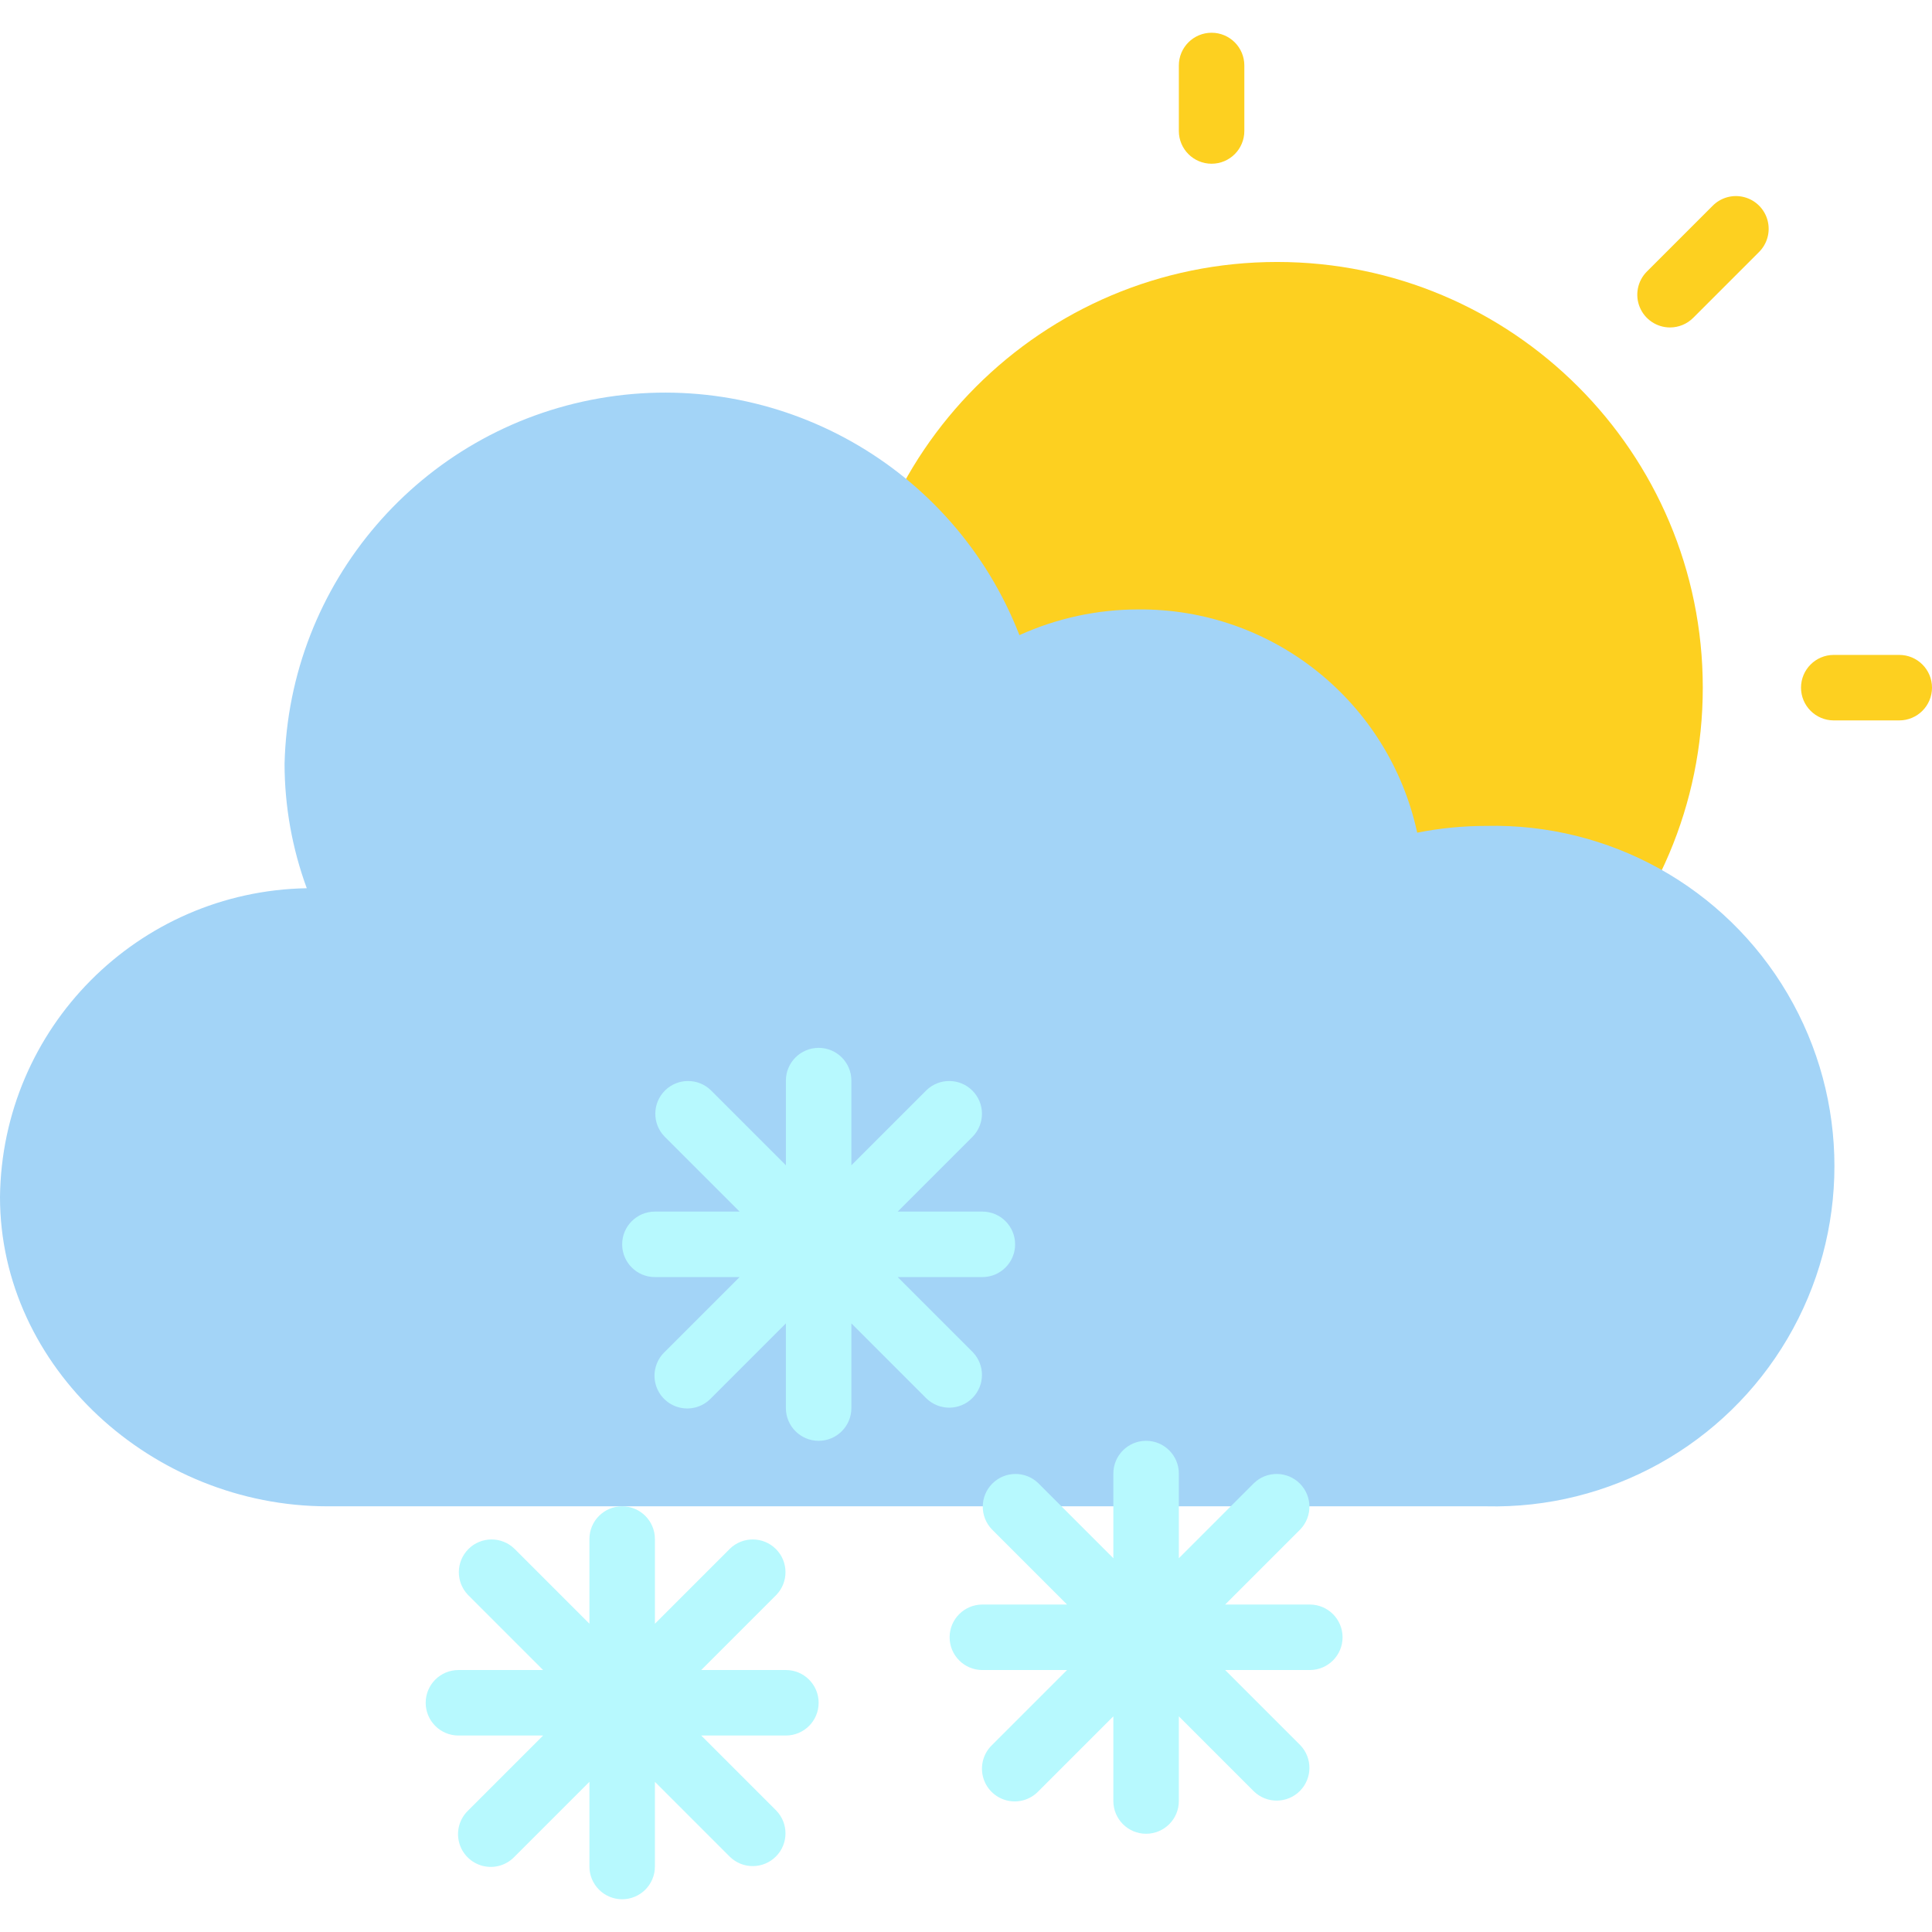
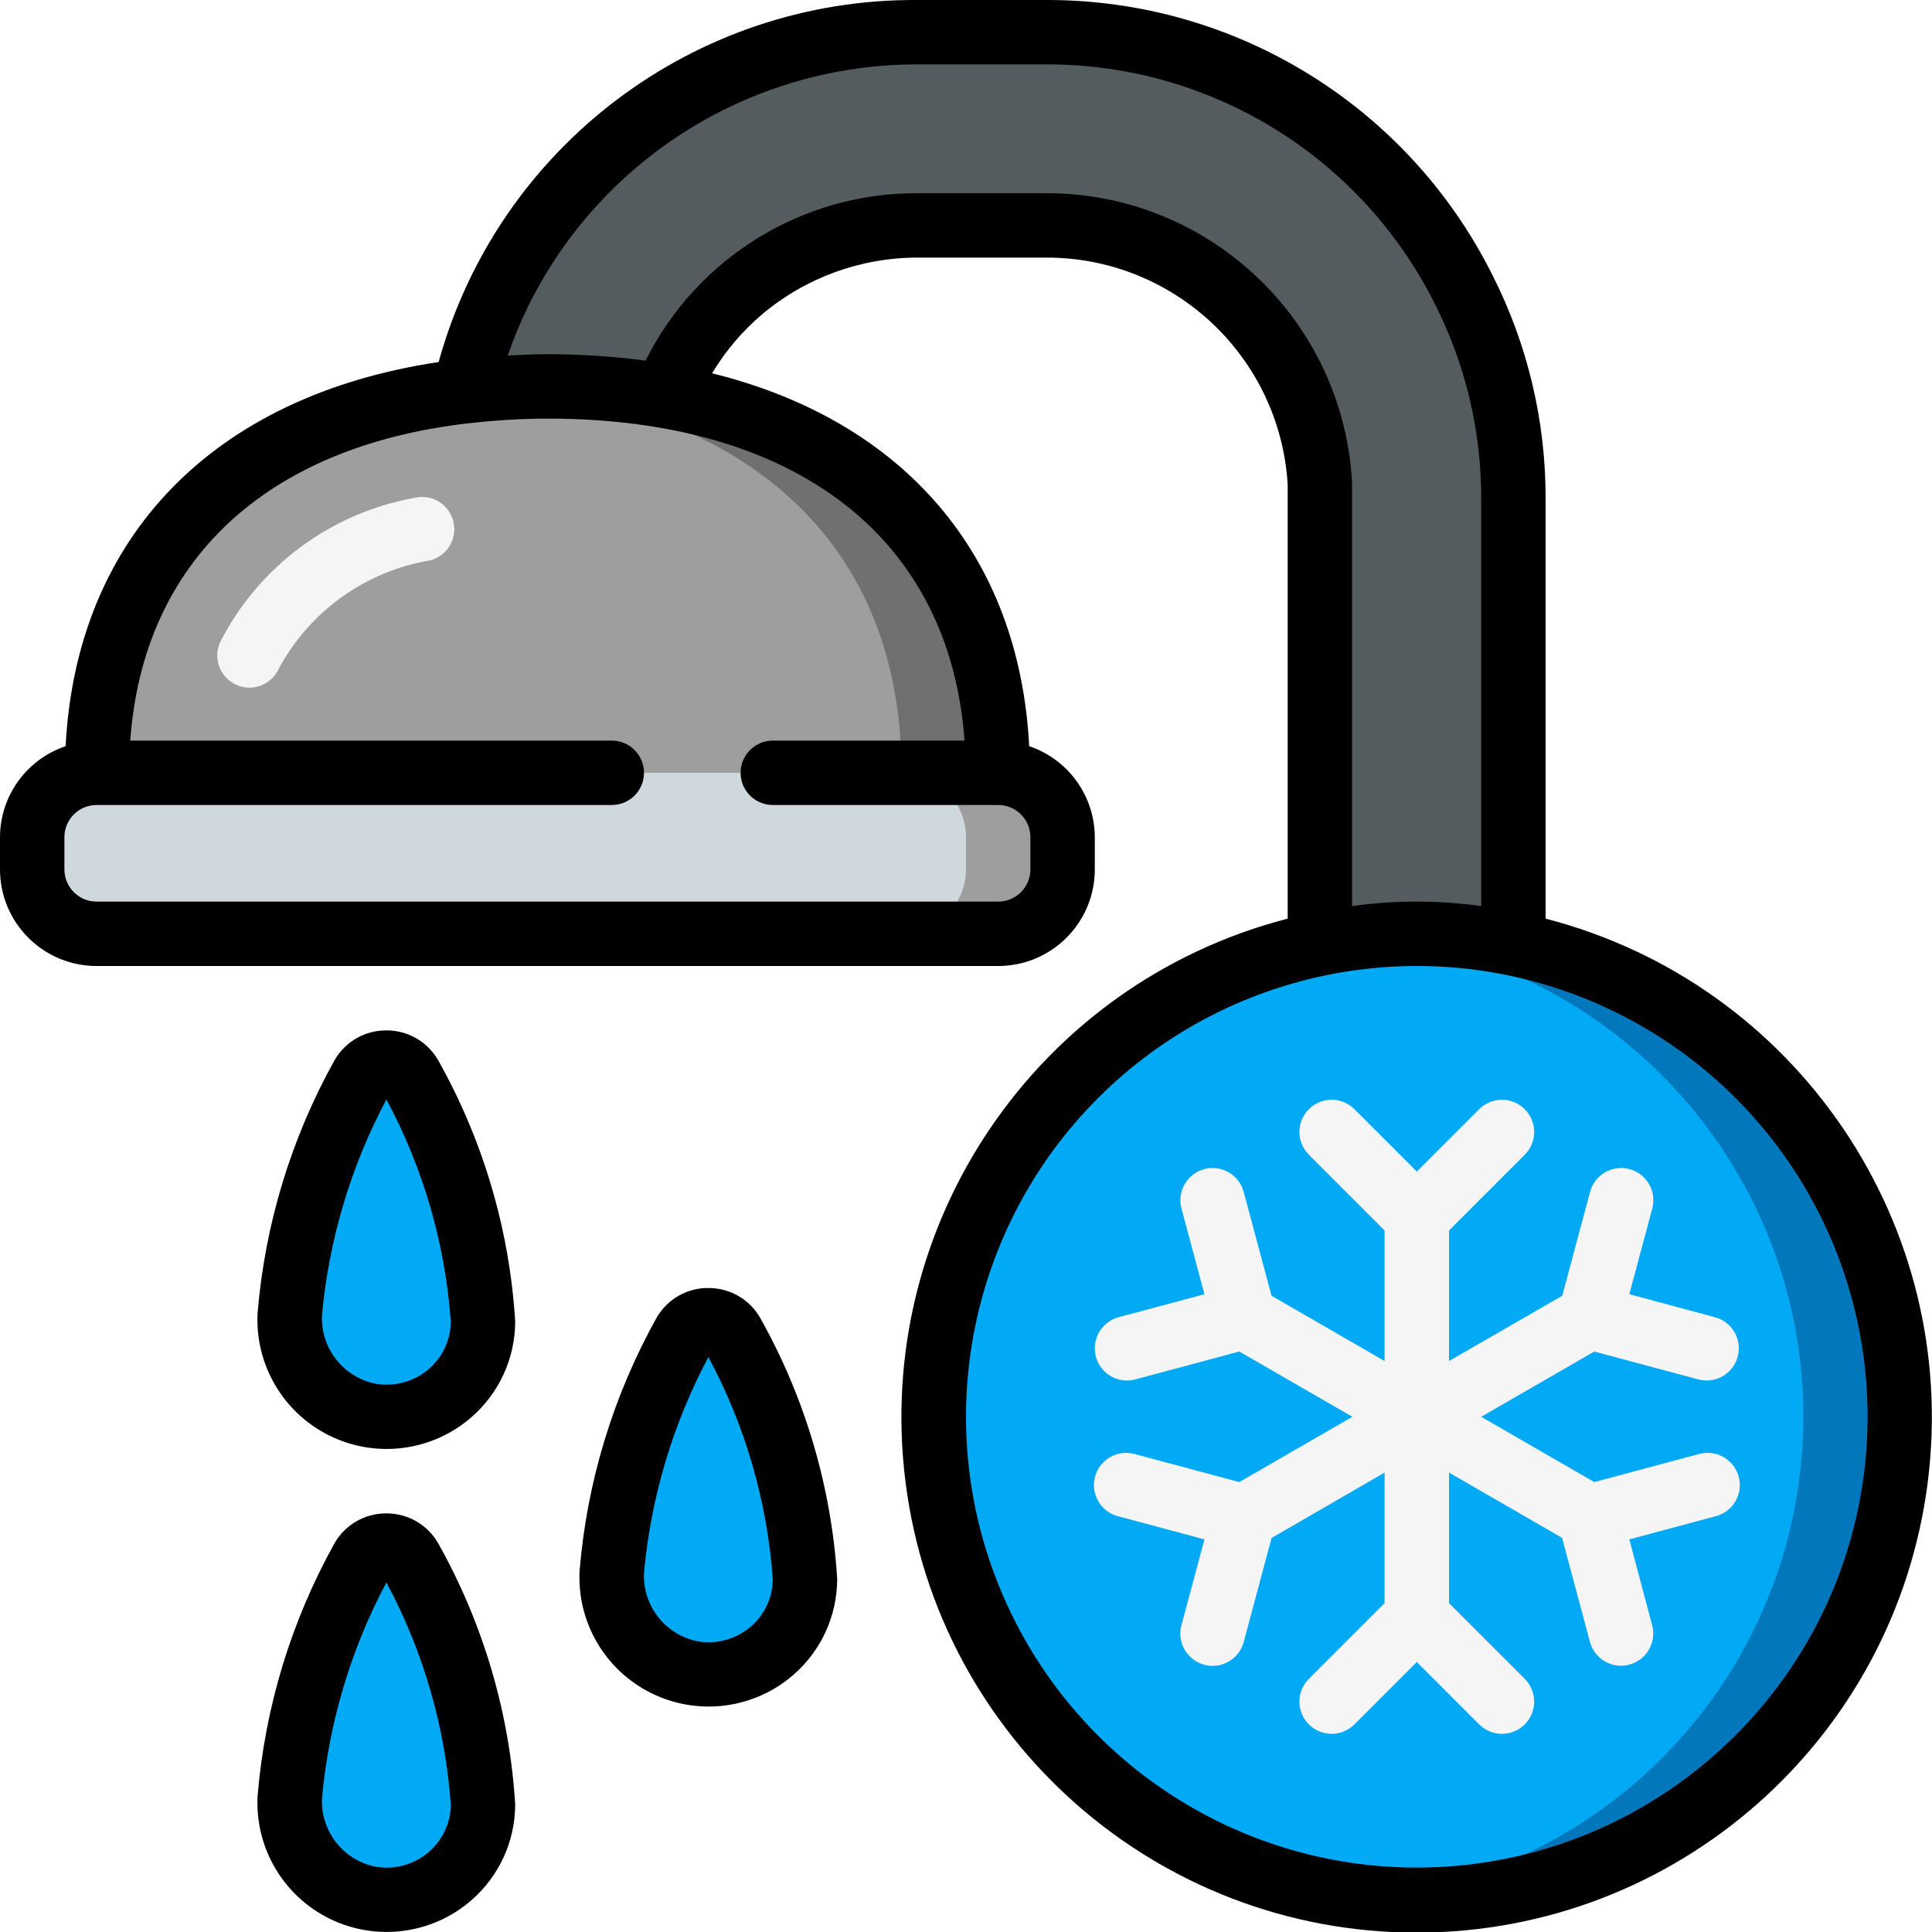
- <svg xmlns="http://www.w3.org/2000/svg" height="472pt" viewBox="0 -8 472 472" width="472pt">
-   <g fill="#fdd020">
-     <path d="m416 160c0 57.438-46.562 104-104 104s-104-46.562-104-104 46.562-104 104-104 104 46.562 104 104zm0 0" />
-     <path d="m464 168h-16c-4.418 0-8-3.582-8-8s3.582-8 8-8h16c4.418 0 8 3.582 8 8s-3.582 8-8 8zm0 0" />
-     <path d="m296 32c-4.418 0-8-3.582-8-8v-16c0-4.418 3.582-8 8-8s8 3.582 8 8v16c0 4.418-3.582 8-8 8zm0 0" />
-     <path d="m408 72c-3.234 0-6.152-1.949-7.391-4.938s-.551-6.43 1.734-8.719l16-16c2.008-2.078 4.984-2.914 7.781-2.18 2.797.73 4.98 2.914 5.711 5.711.734 2.797-.102 5.773-2.18 7.781l-16 16c-1.5 1.5-3.535 2.344-5.656 2.344zm0 0" />
+ <svg xmlns="http://www.w3.org/2000/svg" height="512" viewBox="0 0 60 60" width="512">
+   <g id="Page-1" fill="none" fill-rule="evenodd">
+     <g id="024---Cold-Shower" fill-rule="nonzero">
+       <path id="Shape" d="m47 15.5 0 13.8c-1.983-.4-4.027-.4-6.01 0v-14.3c-.265-4.494-3.988-8.002-8.49-8h-4c-3.459-.005-6.574 2.093-7.87 5.3-1.199-.204-2.414-.304-3.63-.3-.873-.003-1.744.051-2.61.16 1.551-6.539 7.39-11.157 14.11-11.16h4c5.484.005 10.497 3.1 12.96 8 1.018 2.015 1.545 4.242 1.54 6.5z" fill="#545c60" />
+       <rect id="Rectangle-path" fill="#cfd8dc" height="5" rx="2" width="32" x="1" y="24" />
+       <path id="Shape" d="m31 24h-3c1.103.003 1.997.897 2 2v1c-.003 1.103-.897 1.997-2 2h3c1.103-.003 1.997-.897 2-2v-1c-.003-1.103-.897-1.997-2-2z" fill="#9e9e9e" />
+       <path id="Shape" d="m31 24h-28c0-7.24 4.91-11.06 11.39-11.84.866-.109 1.737-.163 2.61-.16 1.216-.004 2.431.096 3.63.3 5.98 1.06 10.37 4.84 10.37 11.7z" fill="#9e9e9e" />
+       <path id="Shape" d="m20.63 12.3c-1.199-.204-2.414-.304-3.63-.3-.52 0-1.031.023-1.537.059.726.042 1.449.122 2.167.241 5.98 1.06 10.37 4.84 10.37 11.7h3c0-6.86-4.39-10.64-10.37-11.7z" fill="#707070" />
+       <g fill="#02a9f4">
+         <path id="Shape" d="m15 41.038c-.007.867-.39 1.688-1.05 2.251s-1.532.811-2.389.68c-1.531-.254-2.631-1.613-2.561-3.163.229-2.594.999-5.111 2.261-7.389.155-.26.435-.419.738-.419s.583.159.738.419c1.311 2.341 2.085 4.944 2.263 7.621z" />
+         <path id="Shape" d="m25 49.038c-.007.867-.39 1.688-1.05 2.251s-1.532.811-2.389.68c-1.531-.254-2.631-1.613-2.561-3.163.229-2.594.999-5.111 2.261-7.389.155-.26.435-.419.738-.419s.583.159.738.419c1.311 2.341 2.085 4.944 2.263 7.621z" />
+         <path id="Shape" d="m15 56.038c-.007.867-.39 1.688-1.05 2.251s-1.532.811-2.389.68c-1.531-.254-2.631-1.613-2.561-3.163.229-2.594.999-5.111 2.261-7.389.155-.26.435-.419.738-.419s.583.159.738.419c1.311 2.341 2.085 4.944 2.263 7.621z" />
+         <path id="Shape" d="m59 44c.009 6.08-3.648 11.567-9.263 13.898s-12.083 1.047-16.383-3.252-5.583-10.767-3.252-16.383 7.818-9.273 13.898-9.263c1.008-.002 2.013.098 3 .3 6.983 1.429 11.998 7.572 12 14.7z" />
+       </g>
+       <path id="Shape" d="m59 44c-.003 8.283-6.717 14.997-15 15-.491.004-.982-.023-1.47-.08 7.372-.754 13.088-6.778 13.456-14.179.367-7.401-4.725-13.961-11.986-15.441-.488-.104-.983-.178-1.48-.22.491-.057.985-.084 1.48-.08 1.008-.002 2.013.098 3 .3 6.983 1.429 11.998 7.572 12 14.7z" fill="#0377bc" />
+       <path id="Shape" d="m7.746 21.356c-.343-.001-.662-.177-.844-.468-.183-.29-.204-.654-.056-.963 1.203-2.345 3.43-3.995 6.024-4.463.537-.132 1.078.196 1.21.733s-.196 1.078-.733 1.21c-2.006.338-3.742 1.587-4.7 3.382-.166.347-.516.568-.901.569z" fill="#f5f5f5" />
+       <path id="Shape" d="m52.741 45.162-3.229.865-3.512-2.027 3.512-2.027 3.229.865c.084.023.171.035.259.035.502 0.0.926-.372.992-.869.066-.498-.248-.967-.733-1.097l-2.659-.714.714-2.665c.14-.532-.177-1.078-.709-1.22-.532-.142-1.079.172-1.223.703l-.865 3.23-3.517 2.027v-4.055l2.364-2.364c.379-.392.374-1.016-.012-1.402s-1.009-.391-1.402-.012l-1.95 1.95-1.95-1.95c-.392-.379-1.016-.374-1.402.012s-.391 1.009-.012 1.402l2.364 2.364v4.055l-3.512-2.027-.865-3.23c-.145-.531-.692-.845-1.223-.703-.532.142-.849.688-.709 1.22l.714 2.665-2.664.714c-.485.13-.798.599-.733 1.097.066.498.49.87.992.869.088 0.0.175-.012.259-.035l3.229-.865 3.512 2.027-3.512 2.027-3.229-.865c-.349-.104-.726-.01-.986.245-.26.255-.36.63-.263.981.097.35.377.621.731.705l2.664.714-.714 2.665c-.07.257-.034.531.099.761.133.23.353.398.61.467.085.023.172.035.26.035.452-.001.848-.305.965-.742l.865-3.23 3.51-2.031v4.055l-2.364 2.364c-.379.392-.374 1.016.012 1.402s1.009.391 1.402.012l1.95-1.95 1.95 1.95c.392.379 1.016.374 1.402-.012s.391-1.009.012-1.402l-2.364-2.364v-4.055l3.512 2.027.865 3.23c.117.437.513.741.965.742.088 0.0.175-.012.26-.035.533-.143.849-.691.707-1.224l-.709-2.665 2.664-.714c.354-.085.634-.355.731-.705.097-.35-.004-.726-.263-.981-.26-.255-.637-.349-.986-.245z" fill="#f5f5f5" />
+       <path id="Shape" d="m12 32c-.657-.005-1.267.341-1.6.908-1.352 2.421-2.171 5.104-2.4 7.868-.085 1.608.8 3.11 2.247 3.816 1.447.706 3.176.479 4.391-.577.863-.748 1.36-1.834 1.362-2.976-.176-2.855-.997-5.633-2.4-8.126-.332-.568-.942-.916-1.6-.913zm1.329 10.506c-.447.389-1.042.562-1.628.473-1.025-.185-1.753-1.103-1.701-2.143.216-2.341.895-4.616 2-6.692 1.145 2.133 1.827 4.485 2 6.9-.003.562-.249 1.094-.673 1.462z" fill="#000" />
+       <path id="Shape" d="m22 40c-.657-.005-1.267.341-1.6.908-1.352 2.421-2.171 5.104-2.4 7.868-.085 1.608.8 3.11 2.247 3.816 1.447.706 3.176.479 4.391-.577.863-.748 1.36-1.834 1.362-2.976-.176-2.855-.997-5.633-2.4-8.126-.332-.568-.942-.916-1.6-.913zm1.329 10.506c-.447.389-1.042.562-1.628.473-1.025-.185-1.753-1.103-1.701-2.143.216-2.341.895-4.616 2-6.692 1.145 2.133 1.827 4.485 2 6.9-.003.562-.249 1.094-.673 1.462z" fill="#000" />
+       <path id="Shape" d="m12 47c-.657-.005-1.267.341-1.6.908-1.352 2.421-2.171 5.104-2.4 7.868-.085 1.608.8 3.11 2.247 3.816 1.447.706 3.176.479 4.391-.577.863-.748 1.36-1.834 1.362-2.976-.176-2.855-.997-5.633-2.4-8.126-.332-.568-.942-.916-1.6-.913zm1.329 10.506c-.447.39-1.042.563-1.628.473-1.025-.185-1.753-1.103-1.701-2.143.216-2.341.895-4.616 2-6.692 1.145 2.133 1.827 4.485 2 6.9-.003.562-.249 1.094-.673 1.462z" fill="#000" />
+       <path id="Shape" d="m48 28.527v-13.027c.008-2.414-.556-4.796-1.647-6.95-2.619-5.25-7.986-8.562-13.853-8.55h-4c-6.932-.048-13.032 4.563-14.878 11.244-6.958 1.041-11.248 5.4-11.584 11.929-1.214.409-2.034 1.546-2.038 2.827v1c0 1.657 1.343 3 3 3h28c1.657 0 3-1.343 3-3v-1c-.004-1.281-.824-2.418-2.038-2.827-.307-5.964-3.918-10.113-9.847-11.58.413-.69.937-1.308 1.55-1.829 1.353-1.14 3.066-1.765 4.835-1.764h4c3.967-.002 7.249 3.085 7.49 7.045v13.484c-7.8 2.017-12.884 9.518-11.867 17.509s7.816 13.981 15.872 13.981 14.856-5.99 15.872-13.981-4.068-15.493-11.867-17.509zm-18.045-5.527h-5.955c-.552 0-1 .448-1 1s.448 1 1 1h7c.552 0 1 .448 1 1v1c0 .552-.448 1-1 1h-28c-.552 0-1-.448-1-1v-1c0-.552.448-1 1-1h16c.552 0 1-.448 1-1s-.448-1-1-1h-14.955c.4-5.583 4.221-9.133 10.5-9.854h.022c.808-.095 1.62-.144 2.433-.146 7.736 0 12.5 3.719 12.955 10zm12.032-8.042c0-.006 0-.011 0-.016-.296-5.023-4.456-8.944-9.487-8.942h-4c-3.577-.016-6.854 2-8.452 5.2-1.01-.134-2.029-.201-3.048-.2-.421 0-.827.022-1.233.042.188-.544.411-1.076.666-1.592 2.282-4.573 6.956-7.459 12.067-7.45h4c5.111-.009 9.786 2.877 12.067 7.451.949 1.875 1.44 3.948 1.433 6.049l0 12.639c-1.33-.186-2.68-.186-4.01 0v-13.039c.002-.033.002-.067 0-.1.01-.015-.003-.027-.003-.042zm2.013 43.042c-5.662 0-10.767-3.411-12.934-8.642-2.167-5.231-.969-11.253 3.035-15.257 4.004-4.004 10.026-5.202 15.257-3.035 5.231 2.167 8.642 7.272 8.642 12.934-.008 7.729-6.271 13.992-14 14z" fill="#000" />
+     </g>
  </g>
-   <path d="m352 360h11.031c30.172.727 58.363-14.957 73.66-40.969s15.297-58.273 0-84.285c-15.297-26.016-43.488-41.695-73.66-40.969-5.641 0-11.266.555-16.801 1.648-6.926-32.023-35.371-54.793-68.133-54.539-10.02.004-19.918 2.145-29.043 6.281-16.062-41.289-59.039-65.5-102.676-57.844-43.641 7.656-75.809 45.047-76.859 89.34.023 10.352 1.859 20.617 5.426 30.336-41.281.734-74.488 34.164-74.945 75.449 0 41.727 37.344 75.551 80 75.551" fill="#a3d4f7" />
-   <path d="m192 400h-20.688l18.344-18.344c3.031-3.141 2.988-8.129-.098-11.215-3.086-3.086-8.074-3.129-11.215-.098l-18.344 18.344v-20.688c0-4.418-3.582-8-8-8s-8 3.582-8 8v20.688l-18.344-18.344c-3.141-3.031-8.129-2.988-11.215.098-3.086 3.086-3.129 8.074-.098 11.215l18.344 18.344h-20.688c-4.418 0-8 3.582-8 8s3.582 8 8 8h20.688l-18.344 18.344c-2.078 2.008-2.914 4.984-2.18 7.781.73 2.797 2.914 4.98 5.711 5.711 2.797.734 5.773-.102 7.781-2.18l18.344-18.344v20.688c0 4.418 3.582 8 8 8s8-3.582 8-8v-20.688l18.344 18.344c3.141 3.031 8.129 2.988 11.215-.098 3.086-3.086 3.129-8.074.098-11.215l-18.344-18.344h20.688c4.418 0 8-3.582 8-8s-3.582-8-8-8zm0 0" fill="#b7f9fe" />
-   <path d="m320 384h-20.688l18.344-18.344c3.031-3.141 2.988-8.129-.098-11.215-3.086-3.086-8.074-3.129-11.215-.098l-18.344 18.344v-20.688c0-4.418-3.582-8-8-8s-8 3.582-8 8v20.688l-18.344-18.344c-3.141-3.031-8.129-2.988-11.215.098-3.086 3.086-3.129 8.074-.098 11.215l18.344 18.344h-20.688c-4.418 0-8 3.582-8 8s3.582 8 8 8h20.688l-18.344 18.344c-2.078 2.008-2.914 4.984-2.18 7.781.73 2.797 2.914 4.98 5.711 5.711 2.797.734 5.773-.102 7.781-2.18l18.344-18.344v20.688c0 4.418 3.582 8 8 8s8-3.582 8-8v-20.688l18.344 18.344c3.141 3.031 8.129 2.988 11.215-.098 3.086-3.086 3.129-8.074.098-11.215l-18.344-18.344h20.688c4.418 0 8-3.582 8-8s-3.582-8-8-8zm0 0" fill="#b7f9fe" />
-   <path d="m240 288h-20.688l18.344-18.344c3.031-3.141 2.988-8.129-.098-11.215-3.086-3.086-8.074-3.129-11.215-.098l-18.344 18.344v-20.688c0-4.418-3.582-8-8-8s-8 3.582-8 8v20.688l-18.344-18.344c-3.141-3.031-8.129-2.988-11.215.098-3.086 3.086-3.129 8.074-.098 11.215l18.344 18.344h-20.688c-4.418 0-8 3.582-8 8s3.582 8 8 8h20.688l-18.344 18.344c-2.078 2.008-2.914 4.984-2.18 7.781.73 2.797 2.914 4.98 5.711 5.711 2.797.734 5.773-.102 7.781-2.18l18.344-18.344v20.688c0 4.418 3.582 8 8 8s8-3.582 8-8v-20.688l18.344 18.344c3.141 3.031 8.129 2.988 11.215-.098 3.086-3.086 3.129-8.074.098-11.215l-18.344-18.344h20.688c4.418 0 8-3.582 8-8s-3.582-8-8-8zm0 0" fill="#b7f9fe" />
</svg>
